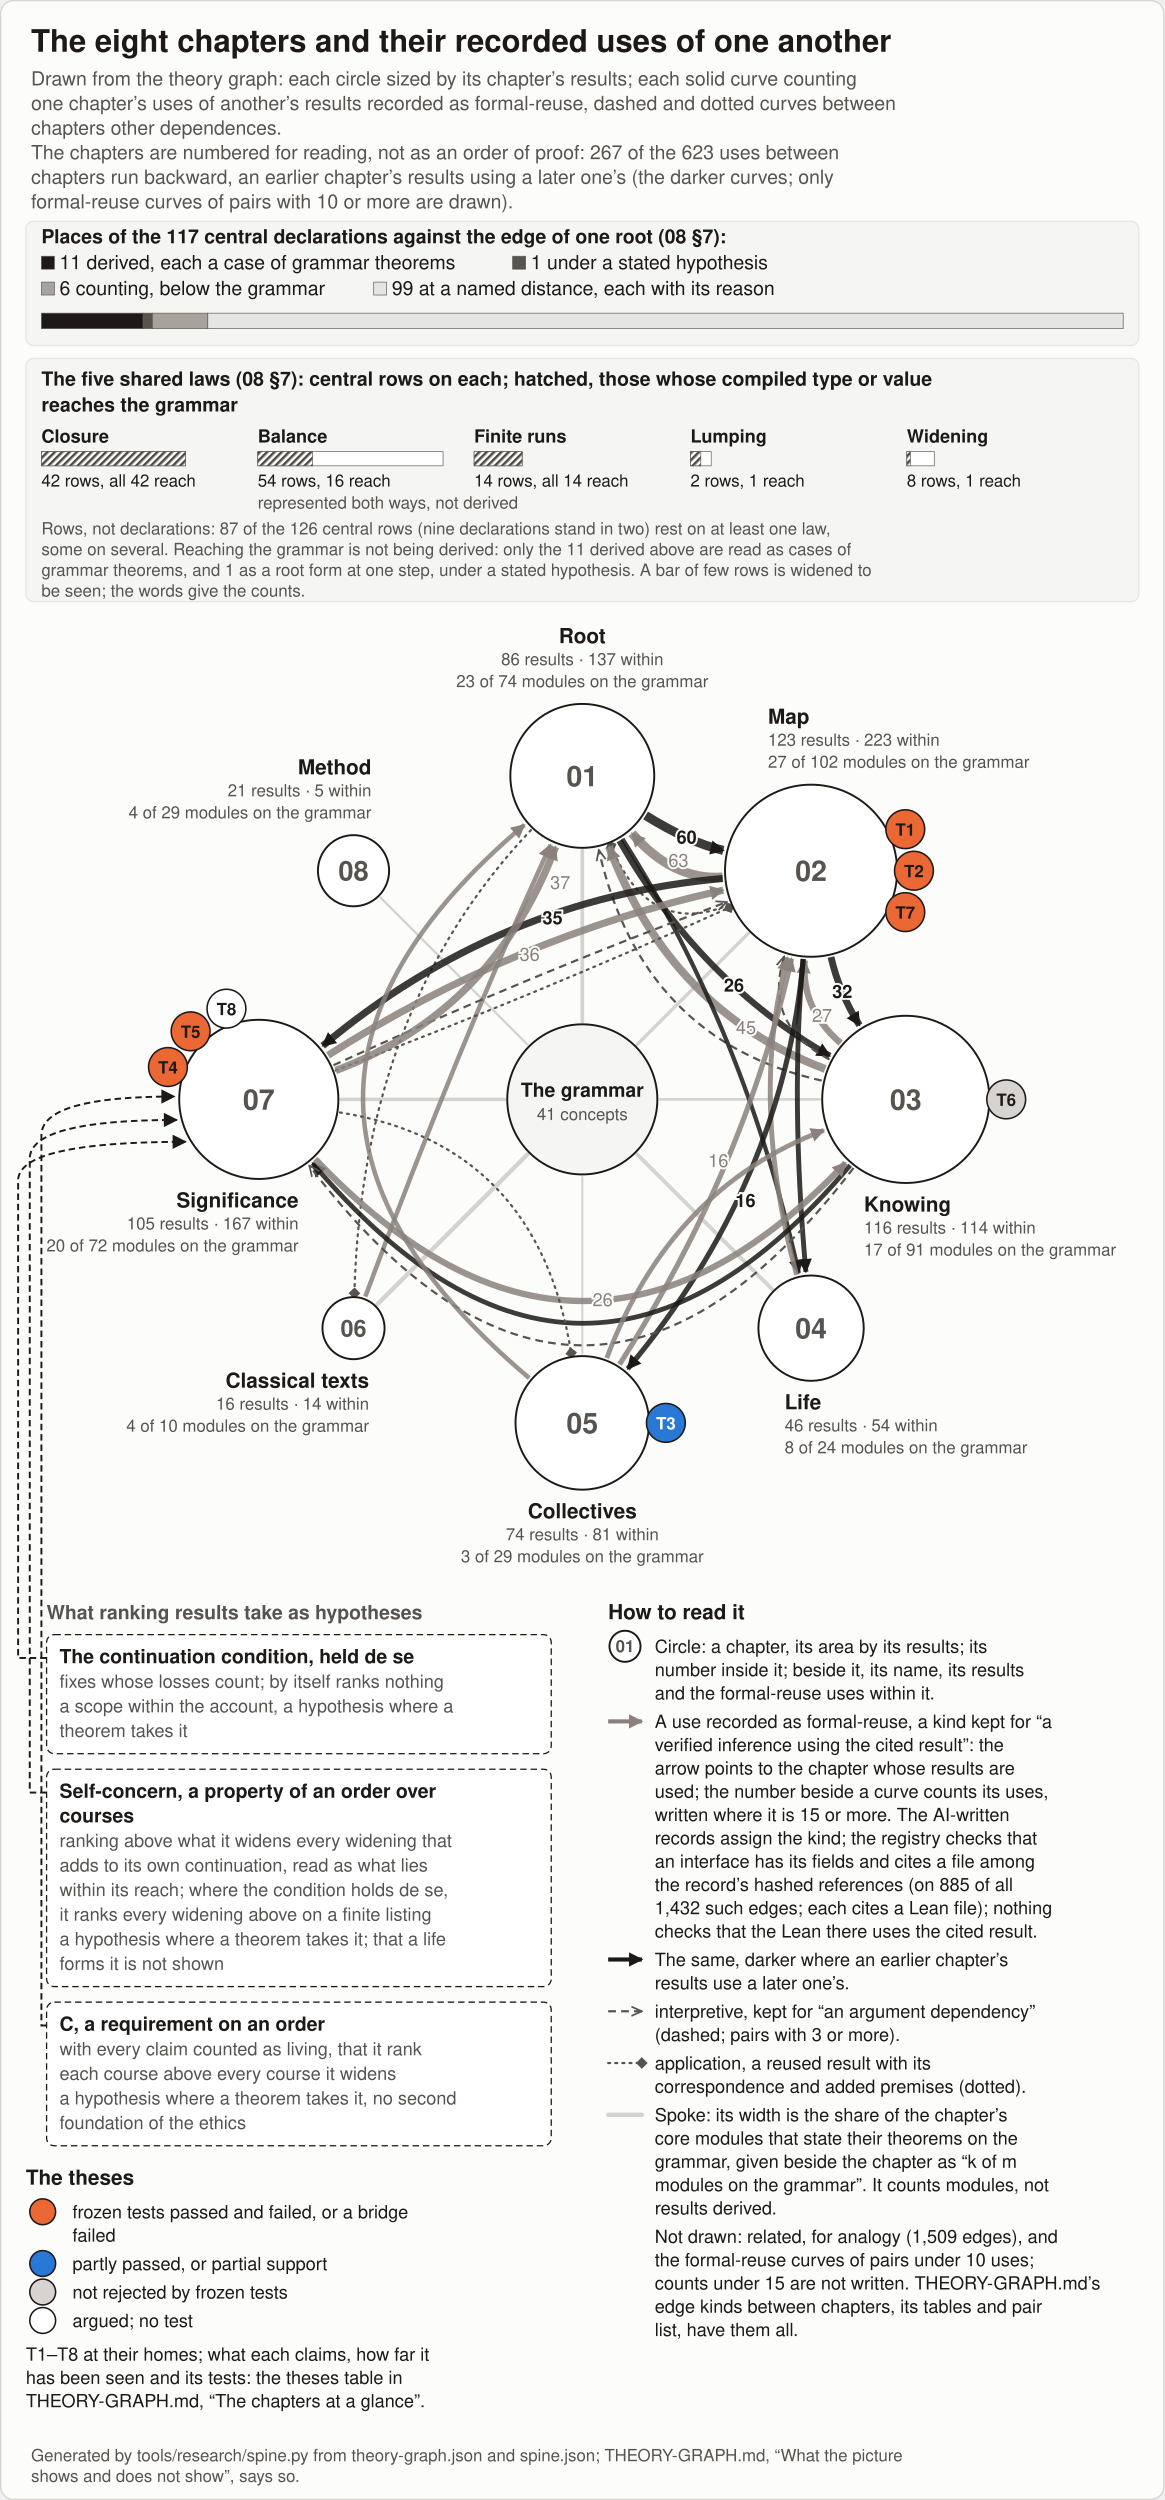
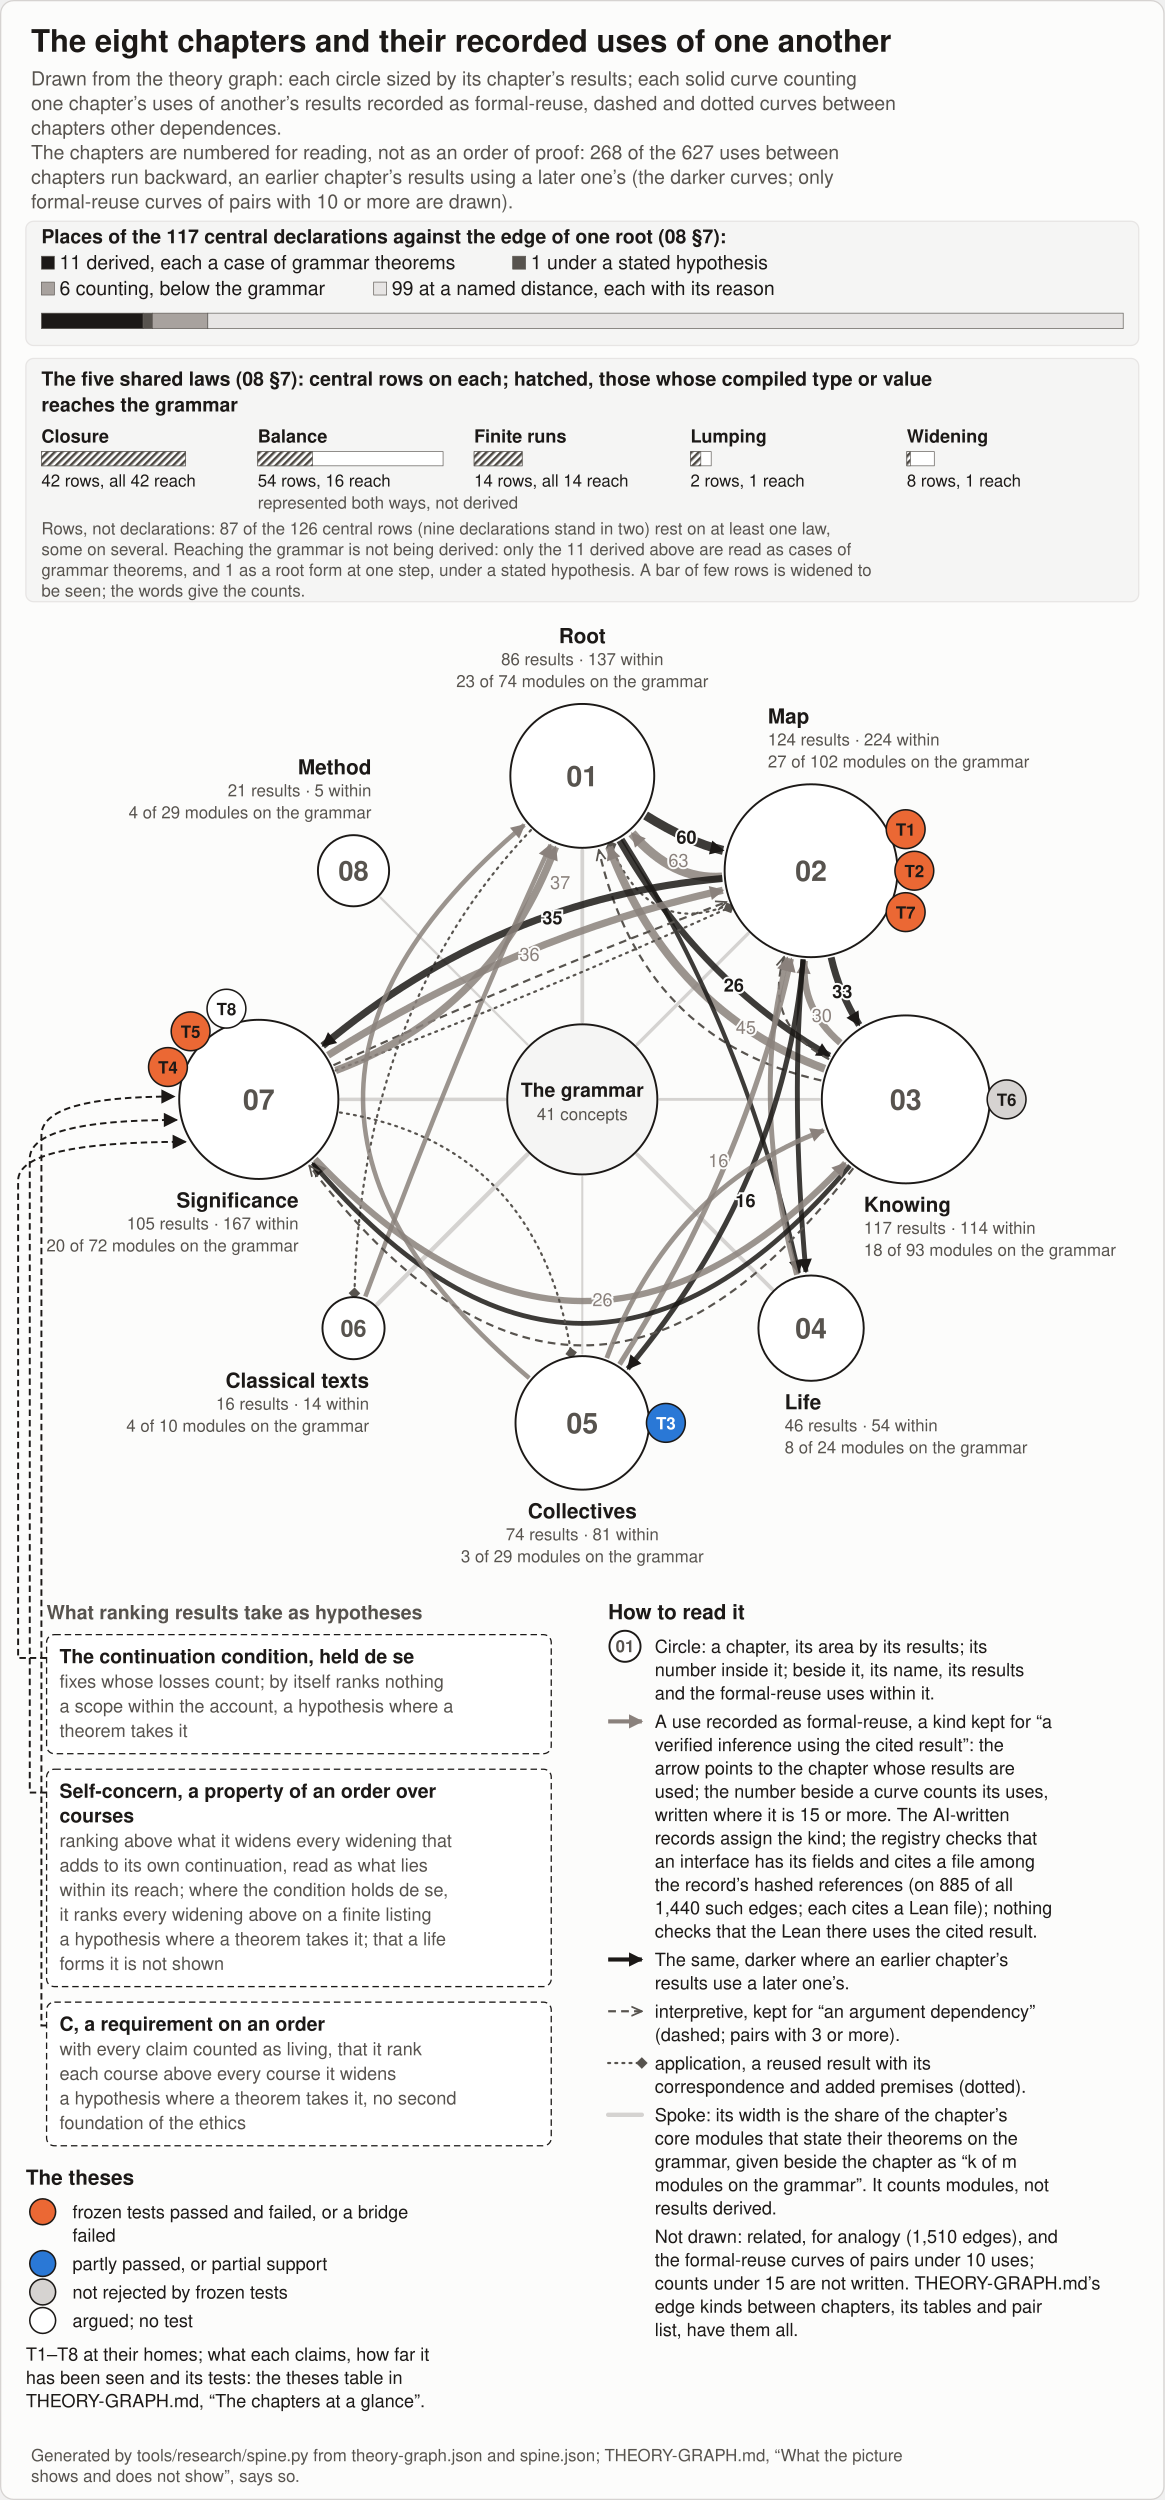
<svg xmlns="http://www.w3.org/2000/svg" viewBox="0 0 900 1932" width="900" height="1932" role="img" aria-labelledby="spine-title spine-desc" font-family="Helvetica, Arial, sans-serif">
  <defs>
    <marker id="fwd" viewBox="0 0 10 10" refX="9" refY="5" markerWidth="11" markerHeight="11" markerUnits="userSpaceOnUse" orient="auto">
      <path d="M0,0 L10,5 L0,10 z" fill="#8a817c" />
    </marker>
    <marker id="back" viewBox="0 0 10 10" refX="9" refY="5" markerWidth="11" markerHeight="11" markerUnits="userSpaceOnUse" orient="auto">
      <path d="M0,0 L10,5 L0,10 z" fill="#1c1917" />
    </marker>
    <marker id="thin" viewBox="0 0 10 10" refX="9" refY="5" markerWidth="9" markerHeight="9" markerUnits="userSpaceOnUse" orient="auto">
      <path d="M0,1 L9,5 L0,9" fill="none" stroke="#57534e" stroke-width="1.5" />
    </marker>
    <marker id="diamond" viewBox="0 0 10 10" refX="5" refY="5" markerWidth="9" markerHeight="9" markerUnits="userSpaceOnUse" orient="auto">
      <path d="M5,0 L10,5 L5,10 L0,5 z" fill="#57534e" />
    </marker>
    <pattern id="reach" width="4" height="4" patternUnits="userSpaceOnUse" patternTransform="rotate(45)">
      <rect width="4" height="4" fill="#ffffff" />
      <rect width="2" height="4" fill="#57534e" />
    </pattern>
  </defs>
  <rect x="0.5" y="0.5" width="899" height="1931" rx="10" fill="#fcfcfb" stroke="#d6d3d1" />
  <text x="24" y="40" font-size="24" font-weight="bold" text-anchor="start" fill="#1c1917">The eight chapters and their recorded uses of one another</text>
  <text x="24" y="66" font-size="15" text-anchor="start" fill="#57534e">Drawn from the theory graph: each circle sized by its chapter’s results; each solid curve counting</text>
  <text x="24" y="85" font-size="15" text-anchor="start" fill="#57534e">one chapter’s uses of another’s results recorded as formal-reuse, dashed and dotted curves between</text>
  <text x="24" y="104" font-size="15" text-anchor="start" fill="#57534e">chapters other dependences.</text>
-   <text x="24" y="123" font-size="15" text-anchor="start" fill="#57534e">The chapters are numbered for reading, not as an order of proof: 267 of the 623 uses between</text>
+   <text x="24" y="123" font-size="15" text-anchor="start" fill="#57534e">The chapters are numbered for reading, not as an order of proof: 268 of the 627 uses between</text>
  <text x="24" y="142" font-size="15" text-anchor="start" fill="#57534e">chapters run backward, an earlier chapter’s results using a later one’s (the darker curves; only</text>
  <text x="24" y="161" font-size="15" text-anchor="start" fill="#57534e">formal-reuse curves of pairs with 10 or more are drawn).</text>
  <rect x="20" y="171" width="860" height="96" rx="6" fill="#f5f5f4" stroke="#e7e5e4" />
  <text x="32" y="188" font-size="15" font-weight="bold" text-anchor="start" fill="#1c1917">Places of the 117 central declarations against the edge of one root (08 §7):</text>
  <rect x="32" y="198" width="10" height="10" fill="#1c1917" stroke="#57534e" stroke-width="0.5" />
  <text x="46" y="208" font-size="15" text-anchor="start" fill="#1c1917">11 derived, each a case of grammar theorems</text>
  <rect x="396.2" y="198" width="10" height="10" fill="#57534e" stroke="#57534e" stroke-width="0.5" />
  <text x="410.2" y="208" font-size="15" text-anchor="start" fill="#1c1917">1 under a stated hypothesis</text>
  <rect x="32" y="218" width="10" height="10" fill="#a8a29e" stroke="#57534e" stroke-width="0.5" />
  <text x="46" y="228" font-size="15" text-anchor="start" fill="#1c1917">6 counting, below the grammar</text>
  <rect x="288.8" y="218" width="10" height="10" fill="#e7e5e4" stroke="#57534e" stroke-width="0.5" />
  <text x="302.8" y="228" font-size="15" text-anchor="start" fill="#1c1917">99 at a named distance, each with its reason</text>
  <rect x="32" y="242" width="78.6" height="12" fill="#1c1917" stroke="#57534e" stroke-width="0.5" />
  <rect x="110.6" y="242" width="7.1" height="12" fill="#57534e" stroke="#57534e" stroke-width="0.5" />
  <rect x="117.7" y="242" width="42.9" height="12" fill="#a8a29e" stroke="#57534e" stroke-width="0.5" />
  <rect x="160.6" y="242" width="707.4" height="12" fill="#e7e5e4" stroke="#57534e" stroke-width="0.5" />
  <rect x="20" y="277" width="860" height="188" rx="6" fill="#f5f5f4" stroke="#e7e5e4" />
  <text x="32" y="298" font-size="15" font-weight="bold" text-anchor="start" fill="#1c1917">The five shared laws (08 §7): central rows on each; hatched, those whose compiled type or value</text>
  <text x="32" y="318" font-size="15" font-weight="bold" text-anchor="start" fill="#1c1917">reaches the grammar</text>
  <text x="32" y="342" font-size="14" font-weight="bold" text-anchor="start" fill="#1c1917">Closure</text>
  <rect x="32" y="349" width="111.4" height="11" fill="#ffffff" stroke="#57534e" stroke-width="0.5" />
  <rect x="32" y="349" width="111.4" height="11" fill="url(#reach)" stroke="#57534e" stroke-width="0.5" />
  <text x="32" y="376" font-size="13" text-anchor="start" fill="#1c1917">42 rows, all 42 reach</text>
  <text x="199.2" y="342" font-size="14" font-weight="bold" text-anchor="start" fill="#1c1917">Balance</text>
  <rect x="199.2" y="349" width="143.2" height="11" fill="#ffffff" stroke="#57534e" stroke-width="0.5" />
  <rect x="199.2" y="349" width="42.4" height="11" fill="url(#reach)" stroke="#57534e" stroke-width="0.5" />
  <text x="199.2" y="376" font-size="13" text-anchor="start" fill="#1c1917">54 rows, 16 reach</text>
  <text x="199.2" y="393" font-size="13" text-anchor="start" fill="#57534e">represented both ways, not derived</text>
  <text x="366.4" y="342" font-size="14" font-weight="bold" text-anchor="start" fill="#1c1917">Finite runs</text>
  <rect x="366.4" y="349" width="37.1" height="11" fill="#ffffff" stroke="#57534e" stroke-width="0.5" />
  <rect x="366.4" y="349" width="37.1" height="11" fill="url(#reach)" stroke="#57534e" stroke-width="0.5" />
  <text x="366.4" y="376" font-size="13" text-anchor="start" fill="#1c1917">14 rows, all 14 reach</text>
  <text x="533.6" y="342" font-size="14" font-weight="bold" text-anchor="start" fill="#1c1917">Lumping</text>
  <rect x="533.6" y="349" width="16" height="11" fill="#ffffff" stroke="#57534e" stroke-width="0.5" />
  <rect x="533.6" y="349" width="8" height="11" fill="url(#reach)" stroke="#57534e" stroke-width="0.5" />
  <text x="533.6" y="376" font-size="13" text-anchor="start" fill="#1c1917">2 rows, 1 reach</text>
  <text x="700.8" y="342" font-size="14" font-weight="bold" text-anchor="start" fill="#1c1917">Widening</text>
  <rect x="700.8" y="349" width="21.2" height="11" fill="#ffffff" stroke="#57534e" stroke-width="0.5" />
  <rect x="700.8" y="349" width="2.7" height="11" fill="url(#reach)" stroke="#57534e" stroke-width="0.5" />
  <text x="700.8" y="376" font-size="13" text-anchor="start" fill="#1c1917">8 rows, 1 reach</text>
  <text x="32" y="413" font-size="13" text-anchor="start" fill="#57534e">Rows, not declarations: 87 of the 126 central rows (nine declarations stand in two) rest on at least one law,</text>
  <text x="32" y="429" font-size="13" text-anchor="start" fill="#57534e">some on several. Reaching the grammar is not being derived: only the 11 derived above are read as cases of</text>
  <text x="32" y="445" font-size="13" text-anchor="start" fill="#57534e">grammar theorems, and 1 as a root form at one step, under a stated hypothesis. A bar of few rows is widened to</text>
  <text x="32" y="461" font-size="13" text-anchor="start" fill="#57534e">be seen; the words give the counts.</text>
  <line x1="450" y1="657.3" x2="450" y2="789.6" stroke="#a8a29e" stroke-opacity="0.45" stroke-width="2.9" stroke-linecap="round" />
-   <line x1="578.3" y1="721.3" x2="492.4" y2="807.2" stroke="#a8a29e" stroke-opacity="0.45" stroke-width="2.6" stroke-linecap="round" />
-   <line x1="633.4" y1="849.6" x2="510" y2="849.6" stroke="#a8a29e" stroke-opacity="0.45" stroke-width="2.1" stroke-linecap="round" />
+   <line x1="578.1" y1="721.5" x2="492.4" y2="807.2" stroke="#a8a29e" stroke-opacity="0.45" stroke-width="2.6" stroke-linecap="round" />
+   <line x1="633.1" y1="849.6" x2="510" y2="849.6" stroke="#a8a29e" stroke-opacity="0.45" stroke-width="2.2" stroke-linecap="round" />
  <line x1="596.6" y1="996.2" x2="492.4" y2="892.1" stroke="#a8a29e" stroke-opacity="0.45" stroke-width="3" stroke-linecap="round" />
  <line x1="450" y1="1046" x2="450" y2="909.6" stroke="#a8a29e" stroke-opacity="0.45" stroke-width="1.6" stroke-linecap="round" />
  <line x1="291.6" y1="1008" x2="407.6" y2="892.1" stroke="#a8a29e" stroke-opacity="0.45" stroke-width="3.4" stroke-linecap="round" />
  <line x1="263.5" y1="849.6" x2="390" y2="849.6" stroke="#a8a29e" stroke-opacity="0.45" stroke-width="2.7" stroke-linecap="round" />
  <line x1="294.1" y1="693.7" x2="407.6" y2="807.2" stroke="#a8a29e" stroke-opacity="0.45" stroke-width="1.8" stroke-linecap="round" />
  <circle cx="450" cy="849.6" r="58" fill="#f5f5f4" stroke="#1c1917" stroke-width="1.5" />
  <text x="450" y="847.6" font-size="15" font-weight="bold" text-anchor="middle" fill="#1c1917">The grammar</text>
  <text x="450" y="865.6" font-size="13" text-anchor="middle" fill="#57534e">41 concepts</text>
-   <path d="M498.9,630.2 Q532.3,651 559,657.2" fill="none" stroke="#1c1917" stroke-opacity="0.85" stroke-width="7" marker-end="url(#back)" />
-   <path d="M558.4,677.8 Q520,680.6 488.4,644" fill="none" stroke="#8a817c" stroke-opacity="0.85" stroke-width="7.1" marker-end="url(#fwd)" />
-   <path d="M563.5,699.2 Q501.7,724.9 472.3,653.9" fill="none" stroke="#57534e" stroke-width="1.7" stroke-dasharray="1.5 4" stroke-linecap="round" marker-end="url(#diamond)" />
-   <path d="M478.7,649.7 Q541.1,758.6 641.3,816" fill="none" stroke="#1c1917" stroke-opacity="0.85" stroke-width="4.9" marker-end="url(#back)" />
-   <path d="M637.7,826.1 Q518.4,781.2 470.7,654.5" fill="none" stroke="#8a817c" stroke-opacity="0.85" stroke-width="6.2" marker-end="url(#fwd)" />
-   <path d="M635,835.1 Q495.8,803.8 462.8,656.9" fill="none" stroke="#57534e" stroke-width="1.7" stroke-dasharray="6 4" marker-end="url(#thin)" />
+   <path d="M498.9,630.2 Q532.3,651 558.8,657.2" fill="none" stroke="#1c1917" stroke-opacity="0.85" stroke-width="7" marker-end="url(#back)" />
+   <path d="M558.1,677.8 Q520,680.6 488.4,644" fill="none" stroke="#8a817c" stroke-opacity="0.85" stroke-width="7.1" marker-end="url(#fwd)" />
+   <path d="M563.2,699.3 Q501.7,724.9 472.3,653.9" fill="none" stroke="#57534e" stroke-width="1.7" stroke-dasharray="1.5 4" stroke-linecap="round" marker-end="url(#diamond)" />
+   <path d="M478.7,649.7 Q541.1,758.6 641.1,815.9" fill="none" stroke="#1c1917" stroke-opacity="0.85" stroke-width="4.9" marker-end="url(#back)" />
+   <path d="M637.4,826 Q518.4,781.2 470.7,654.5" fill="none" stroke="#8a817c" stroke-opacity="0.85" stroke-width="6.2" marker-end="url(#fwd)" />
+   <path d="M634.7,835 Q495.8,803.8 462.8,656.9" fill="none" stroke="#57534e" stroke-width="1.7" stroke-dasharray="6 4" marker-end="url(#thin)" />
  <path d="M481,648.3 Q576,797.5 617.3,983.8" fill="none" stroke="#1c1917" stroke-opacity="0.85" stroke-width="3.3" marker-end="url(#back)" />
  <path d="M410.3,641.5 Q279.7,779.1 273.9,999.4" fill="none" stroke="#57534e" stroke-width="1.7" stroke-dasharray="1.5 4" stroke-linecap="round" marker-end="url(#diamond)" />
  <path d="M282.3,1002 Q353.6,809.7 425.5,652.9" fill="none" stroke="#8a817c" stroke-opacity="0.85" stroke-width="3.5" marker-end="url(#fwd)" />
-   <path d="M642.2,739.6 Q648.6,767.4 664.2,792.3" fill="none" stroke="#1c1917" stroke-opacity="0.85" stroke-width="5.3" marker-end="url(#back)" />
-   <path d="M649.6,806.1 Q619,779.6 621.8,742.2" fill="none" stroke="#8a817c" stroke-opacity="0.85" stroke-width="5" marker-end="url(#fwd)" />
-   <path d="M641,818.8 Q589.5,791.9 606,739.2" fill="none" stroke="#57534e" stroke-width="1.7" stroke-dasharray="6 4" marker-end="url(#thin)" />
-   <path d="M620.6,741.1 Q610.8,849.6 622.8,982.9" fill="none" stroke="#1c1917" stroke-opacity="0.85" stroke-width="3.8" marker-end="url(#back)" />
-   <path d="M615.6,985.2 Q578.8,849.6 608.6,740" fill="none" stroke="#8a817c" stroke-opacity="0.85" stroke-width="3.8" marker-end="url(#fwd)" />
-   <path d="M620.8,741.1 Q605.5,914.1 485.1,1057.8" fill="none" stroke="#1c1917" stroke-opacity="0.85" stroke-width="4" marker-end="url(#back)" />
-   <path d="M478.8,1054.4 Q576,901.8 611.7,740.8" fill="none" stroke="#8a817c" stroke-opacity="0.85" stroke-width="4" marker-end="url(#fwd)" />
-   <path d="M558.5,678.9 Q385.6,694.1 249.4,808.2" fill="none" stroke="#1c1917" stroke-opacity="0.85" stroke-width="5.5" marker-end="url(#back)" />
-   <path d="M253.5,815.5 Q397.8,723.7 558.9,687.9" fill="none" stroke="#8a817c" stroke-opacity="0.85" stroke-width="5.6" marker-end="url(#fwd)" />
-   <path d="M257.7,823.2 Q410.1,753.3 561.6,697.1" fill="none" stroke="#57534e" stroke-width="1.7" stroke-dasharray="6 4" marker-end="url(#thin)" />
-   <path d="M259.4,827.2 Q416.2,768 563.4,701.5" fill="none" stroke="#57534e" stroke-width="1.7" stroke-dasharray="1.5 4" stroke-linecap="round" marker-end="url(#diamond)" />
-   <path d="M657,900.5 Q450,1145.6 241.6,898.9" fill="none" stroke="#1c1917" stroke-opacity="0.85" stroke-width="3.7" marker-end="url(#back)" />
-   <path d="M659.6,902.6 Q450,1177.6 239.1,900.9" fill="none" stroke="#57534e" stroke-width="1.7" stroke-dasharray="6 4" marker-end="url(#thin)" />
-   <path d="M243.6,895.7 Q450,1113.6 653.5,898.7" fill="none" stroke="#8a817c" stroke-opacity="0.85" stroke-width="4.9" marker-end="url(#fwd)" />
+   <path d="M642.3,739.9 Q648.6,767.4 664,792.1" fill="none" stroke="#1c1917" stroke-opacity="0.85" stroke-width="5.4" marker-end="url(#back)" />
+   <path d="M649.4,805.9 Q619,779.6 621.7,742.5" fill="none" stroke="#8a817c" stroke-opacity="0.85" stroke-width="5.2" marker-end="url(#fwd)" />
+   <path d="M640.7,818.6 Q589.5,791.9 605.9,739.5" fill="none" stroke="#57534e" stroke-width="1.7" stroke-dasharray="6 4" marker-end="url(#thin)" />
+   <path d="M620.6,741.4 Q610.8,849.6 622.8,982.9" fill="none" stroke="#1c1917" stroke-opacity="0.85" stroke-width="3.8" marker-end="url(#back)" />
+   <path d="M615.6,985.2 Q578.8,849.6 608.5,740.2" fill="none" stroke="#8a817c" stroke-opacity="0.85" stroke-width="3.8" marker-end="url(#fwd)" />
+   <path d="M620.7,741.4 Q605.5,914.1 485.1,1057.8" fill="none" stroke="#1c1917" stroke-opacity="0.85" stroke-width="4" marker-end="url(#back)" />
+   <path d="M478.8,1054.4 Q576,901.8 611.6,741" fill="none" stroke="#8a817c" stroke-opacity="0.85" stroke-width="4" marker-end="url(#fwd)" />
+   <path d="M558.2,678.9 Q385.6,694.1 249.4,808.2" fill="none" stroke="#1c1917" stroke-opacity="0.85" stroke-width="5.5" marker-end="url(#back)" />
+   <path d="M253.5,815.5 Q397.8,723.7 558.6,688" fill="none" stroke="#8a817c" stroke-opacity="0.85" stroke-width="5.6" marker-end="url(#fwd)" />
+   <path d="M257.7,823.2 Q410.1,753.3 561.3,697.1" fill="none" stroke="#57534e" stroke-width="1.7" stroke-dasharray="6 4" marker-end="url(#thin)" />
+   <path d="M259.4,827.2 Q416.2,768 563.2,701.6" fill="none" stroke="#57534e" stroke-width="1.7" stroke-dasharray="1.5 4" stroke-linecap="round" marker-end="url(#diamond)" />
+   <path d="M656.8,900.8 Q450,1145.6 241.6,898.9" fill="none" stroke="#1c1917" stroke-opacity="0.85" stroke-width="3.7" marker-end="url(#back)" />
+   <path d="M659.4,902.8 Q450,1177.6 239.1,900.9" fill="none" stroke="#57534e" stroke-width="1.7" stroke-dasharray="6 4" marker-end="url(#thin)" />
+   <path d="M243.6,895.7 Q450,1113.6 653.3,898.9" fill="none" stroke="#8a817c" stroke-opacity="0.85" stroke-width="4.9" marker-end="url(#fwd)" />
  <path d="M409,1065 Q154,849.6 405.2,637.5" fill="none" stroke="#8a817c" stroke-opacity="0.85" stroke-width="3.5" marker-end="url(#fwd)" />
-   <path d="M468.9,1049.5 Q518.4,918.1 636.7,873.5" fill="none" stroke="#8a817c" stroke-opacity="0.85" stroke-width="3.7" marker-end="url(#fwd)" />
+   <path d="M468.9,1049.5 Q518.4,918.1 636.5,873.6" fill="none" stroke="#8a817c" stroke-opacity="0.85" stroke-width="3.7" marker-end="url(#fwd)" />
  <path d="M259.4,827.3 Q381.6,781.2 429.3,654.5" fill="none" stroke="#8a817c" stroke-opacity="0.85" stroke-width="5.7" marker-end="url(#fwd)" />
  <path d="M262.7,859.7 Q415.5,884.1 441.4,1045.7" fill="none" stroke="#57534e" stroke-width="1.7" stroke-dasharray="1.5 4" stroke-linecap="round" marker-end="url(#diamond)" />
  <circle cx="450" cy="599.6" r="55.6" fill="#ffffff" stroke="#1c1917" stroke-width="1.5" />
  <text x="450" y="607.6" font-size="22" font-weight="bold" text-anchor="middle" fill="#57534e">01</text>
  <text x="450" y="497" font-size="16" font-weight="bold" text-anchor="middle" fill="#1c1917" stroke="#fcfcfb" stroke-width="3" paint-order="stroke">Root</text>
  <text x="450" y="514" font-size="13" text-anchor="middle" fill="#57534e" stroke="#fcfcfb" stroke-width="3" paint-order="stroke">86 results · 137 within</text>
  <text x="450" y="531" font-size="13" text-anchor="middle" fill="#57534e" stroke="#fcfcfb" stroke-width="3" paint-order="stroke">23 of 74 modules on the grammar</text>
-   <circle cx="626.8" cy="672.9" r="66.5" fill="#ffffff" stroke="#1c1917" stroke-width="1.5" />
+   <circle cx="626.8" cy="672.9" r="66.8" fill="#ffffff" stroke="#1c1917" stroke-width="1.5" />
  <text x="626.8" y="680.8" font-size="22" font-weight="bold" text-anchor="middle" fill="#57534e">02</text>
-   <text x="593.5" y="559.3" font-size="16" font-weight="bold" text-anchor="start" fill="#1c1917" stroke="#fcfcfb" stroke-width="3" paint-order="stroke">Map</text>
-   <text x="593.5" y="576.3" font-size="13" text-anchor="start" fill="#57534e" stroke="#fcfcfb" stroke-width="3" paint-order="stroke">123 results · 223 within</text>
-   <text x="593.5" y="593.3" font-size="13" text-anchor="start" fill="#57534e" stroke="#fcfcfb" stroke-width="3" paint-order="stroke">27 of 102 modules on the grammar</text>
-   <circle cx="700" cy="849.6" r="64.6" fill="#ffffff" stroke="#1c1917" stroke-width="1.5" />
+   <text x="593.4" y="559.1" font-size="16" font-weight="bold" text-anchor="start" fill="#1c1917" stroke="#fcfcfb" stroke-width="3" paint-order="stroke">Map</text>
+   <text x="593.4" y="576.1" font-size="13" text-anchor="start" fill="#57534e" stroke="#fcfcfb" stroke-width="3" paint-order="stroke">124 results · 224 within</text>
+   <text x="593.4" y="593.1" font-size="13" text-anchor="start" fill="#57534e" stroke="#fcfcfb" stroke-width="3" paint-order="stroke">27 of 102 modules on the grammar</text>
+   <circle cx="700" cy="849.6" r="64.9" fill="#ffffff" stroke="#1c1917" stroke-width="1.5" />
  <text x="700" y="857.6" font-size="22" font-weight="bold" text-anchor="middle" fill="#57534e">03</text>
-   <text x="667.7" y="936.3" font-size="16" font-weight="bold" text-anchor="start" fill="#1c1917" stroke="#fcfcfb" stroke-width="3" paint-order="stroke">Knowing</text>
-   <text x="667.7" y="953.3" font-size="13" text-anchor="start" fill="#57534e" stroke="#fcfcfb" stroke-width="3" paint-order="stroke">116 results · 114 within</text>
-   <text x="667.7" y="970.3" font-size="13" text-anchor="start" fill="#57534e" stroke="#fcfcfb" stroke-width="3" paint-order="stroke">17 of 91 modules on the grammar</text>
+   <text x="667.6" y="936.5" font-size="16" font-weight="bold" text-anchor="start" fill="#1c1917" stroke="#fcfcfb" stroke-width="3" paint-order="stroke">Knowing</text>
+   <text x="667.6" y="953.5" font-size="13" text-anchor="start" fill="#57534e" stroke="#fcfcfb" stroke-width="3" paint-order="stroke">117 results · 114 within</text>
+   <text x="667.6" y="970.5" font-size="13" text-anchor="start" fill="#57534e" stroke="#fcfcfb" stroke-width="3" paint-order="stroke">18 of 93 modules on the grammar</text>
  <circle cx="626.8" cy="1026.4" r="40.7" fill="#ffffff" stroke="#1c1917" stroke-width="1.5" />
  <text x="626.8" y="1034.3" font-size="22" font-weight="bold" text-anchor="middle" fill="#57534e">04</text>
  <text x="606.4" y="1089.1" font-size="16" font-weight="bold" text-anchor="start" fill="#1c1917" stroke="#fcfcfb" stroke-width="3" paint-order="stroke">Life</text>
  <text x="606.4" y="1106.1" font-size="13" text-anchor="start" fill="#57534e" stroke="#fcfcfb" stroke-width="3" paint-order="stroke">46 results · 54 within</text>
  <text x="606.4" y="1123.1" font-size="13" text-anchor="start" fill="#57534e" stroke="#fcfcfb" stroke-width="3" paint-order="stroke">8 of 24 modules on the grammar</text>
  <circle cx="450" cy="1099.6" r="51.6" fill="#ffffff" stroke="#1c1917" stroke-width="1.5" />
  <text x="450" y="1107.6" font-size="22" font-weight="bold" text-anchor="middle" fill="#57534e">05</text>
  <text x="450" y="1173.3" font-size="16" font-weight="bold" text-anchor="middle" fill="#1c1917" stroke="#fcfcfb" stroke-width="3" paint-order="stroke">Collectives</text>
  <text x="450" y="1190.3" font-size="13" text-anchor="middle" fill="#57534e" stroke="#fcfcfb" stroke-width="3" paint-order="stroke">74 results · 81 within</text>
  <text x="450" y="1207.3" font-size="13" text-anchor="middle" fill="#57534e" stroke="#fcfcfb" stroke-width="3" paint-order="stroke">3 of 29 modules on the grammar</text>
  <circle cx="273.2" cy="1026.4" r="24" fill="#ffffff" stroke="#1c1917" stroke-width="1.5" />
  <text x="273.2" y="1032.9" font-size="18" font-weight="bold" text-anchor="middle" fill="#57534e">06</text>
  <text x="285.2" y="1072.4" font-size="16" font-weight="bold" text-anchor="end" fill="#1c1917" stroke="#fcfcfb" stroke-width="3" paint-order="stroke">Classical texts</text>
  <text x="285.2" y="1089.4" font-size="13" text-anchor="end" fill="#57534e" stroke="#fcfcfb" stroke-width="3" paint-order="stroke">16 results · 14 within</text>
  <text x="285.2" y="1106.4" font-size="13" text-anchor="end" fill="#57534e" stroke="#fcfcfb" stroke-width="3" paint-order="stroke">4 of 10 modules on the grammar</text>
  <circle cx="200" cy="849.6" r="61.5" fill="#ffffff" stroke="#1c1917" stroke-width="1.5" />
  <text x="200" y="857.6" font-size="22" font-weight="bold" text-anchor="middle" fill="#57534e">07</text>
  <text x="230.7" y="933.1" font-size="16" font-weight="bold" text-anchor="end" fill="#1c1917" stroke="#fcfcfb" stroke-width="3" paint-order="stroke">Significance</text>
  <text x="230.7" y="950.1" font-size="13" text-anchor="end" fill="#57534e" stroke="#fcfcfb" stroke-width="3" paint-order="stroke">105 results · 167 within</text>
  <text x="230.7" y="967.1" font-size="13" text-anchor="end" fill="#57534e" stroke="#fcfcfb" stroke-width="3" paint-order="stroke">20 of 72 modules on the grammar</text>
  <circle cx="273.2" cy="672.9" r="27.5" fill="#ffffff" stroke="#1c1917" stroke-width="1.5" />
  <text x="273.2" y="680.4" font-size="21" font-weight="bold" text-anchor="middle" fill="#57534e">08</text>
  <text x="287" y="598.4" font-size="16" font-weight="bold" text-anchor="end" fill="#1c1917" stroke="#fcfcfb" stroke-width="3" paint-order="stroke">Method</text>
  <text x="287" y="615.4" font-size="13" text-anchor="end" fill="#57534e" stroke="#fcfcfb" stroke-width="3" paint-order="stroke">21 results · 5 within</text>
  <text x="287" y="632.4" font-size="13" text-anchor="end" fill="#57534e" stroke="#fcfcfb" stroke-width="3" paint-order="stroke">4 of 29 modules on the grammar</text>
-   <circle cx="699.6" cy="640.8" r="15" fill="#eb6834" stroke="#1c1917" stroke-width="1.2" />
-   <text x="699.6" y="645.8" font-size="13" font-weight="bold" text-anchor="middle" fill="#1c1917">T1</text>
-   <circle cx="706.3" cy="672.9" r="15" fill="#eb6834" stroke="#1c1917" stroke-width="1.2" />
-   <text x="706.3" y="677.9" font-size="13" font-weight="bold" text-anchor="middle" fill="#1c1917">T2</text>
-   <circle cx="699.6" cy="704.9" r="15" fill="#eb6834" stroke="#1c1917" stroke-width="1.2" />
-   <text x="699.6" y="709.9" font-size="13" font-weight="bold" text-anchor="middle" fill="#1c1917">T7</text>
+   <circle cx="699.9" cy="640.8" r="15" fill="#eb6834" stroke="#1c1917" stroke-width="1.2" />
+   <text x="699.9" y="645.8" font-size="13" font-weight="bold" text-anchor="middle" fill="#1c1917">T1</text>
+   <circle cx="706.6" cy="672.9" r="15" fill="#eb6834" stroke="#1c1917" stroke-width="1.2" />
+   <text x="706.6" y="677.9" font-size="13" font-weight="bold" text-anchor="middle" fill="#1c1917">T2</text>
+   <circle cx="699.9" cy="704.9" r="15" fill="#eb6834" stroke="#1c1917" stroke-width="1.2" />
+   <text x="699.9" y="709.9" font-size="13" font-weight="bold" text-anchor="middle" fill="#1c1917">T7</text>
  <circle cx="514.6" cy="1099.6" r="15" fill="#2a78d6" stroke="#1c1917" stroke-width="1.2" />
  <text x="514.6" y="1104.6" font-size="13" font-weight="bold" text-anchor="middle" fill="#ffffff">T3</text>
  <circle cx="129.8" cy="824.6" r="15" fill="#eb6834" stroke="#1c1917" stroke-width="1.2" />
  <text x="129.8" y="829.6" font-size="13" font-weight="bold" text-anchor="middle" fill="#1c1917">T4</text>
  <circle cx="147.3" cy="797" r="15" fill="#eb6834" stroke="#1c1917" stroke-width="1.2" />
  <text x="147.3" y="802" font-size="13" font-weight="bold" text-anchor="middle" fill="#1c1917">T5</text>
  <circle cx="175" cy="779.5" r="15" fill="#ffffff" stroke="#1c1917" stroke-width="1.2" />
  <text x="175" y="784.5" font-size="13" font-weight="bold" text-anchor="middle" fill="#1c1917">T8</text>
-   <circle cx="777.6" cy="849.6" r="15" fill="#d6d3d1" stroke="#1c1917" stroke-width="1.2" />
-   <text x="777.6" y="854.6" font-size="13" font-weight="bold" text-anchor="middle" fill="#1c1917">T6</text>
+   <circle cx="777.9" cy="849.6" r="15" fill="#d6d3d1" stroke="#1c1917" stroke-width="1.2" />
+   <text x="777.9" y="854.6" font-size="13" font-weight="bold" text-anchor="middle" fill="#1c1917">T6</text>
  <text x="524.3" y="669.9" font-size="14" text-anchor="middle" fill="#8a817c" stroke="#fcfcfb" stroke-width="3" paint-order="stroke">63</text>
-   <text x="530.6" y="651.9" font-size="14" font-weight="bold" text-anchor="middle" fill="#1c1917" stroke="#fcfcfb" stroke-width="3" paint-order="stroke">60</text>
-   <text x="576.5" y="799.1" font-size="14" text-anchor="middle" fill="#8a817c" stroke="#fcfcfb" stroke-width="3" paint-order="stroke">45</text>
+   <text x="530.5" y="651.9" font-size="14" font-weight="bold" text-anchor="middle" fill="#1c1917" stroke="#fcfcfb" stroke-width="3" paint-order="stroke">60</text>
+   <text x="576.4" y="799" font-size="14" text-anchor="middle" fill="#8a817c" stroke="#fcfcfb" stroke-width="3" paint-order="stroke">45</text>
  <text x="432.9" y="687" font-size="14" text-anchor="middle" fill="#8a817c" stroke="#fcfcfb" stroke-width="3" paint-order="stroke">37</text>
-   <text x="409.3" y="742.5" font-size="14" text-anchor="middle" fill="#8a817c" stroke="#fcfcfb" stroke-width="3" paint-order="stroke">36</text>
-   <text x="427" y="714.2" font-size="14" font-weight="bold" text-anchor="middle" fill="#1c1917" stroke="#fcfcfb" stroke-width="3" paint-order="stroke">35</text>
-   <text x="650.9" y="771.2" font-size="14" font-weight="bold" text-anchor="middle" fill="#1c1917" stroke="#fcfcfb" stroke-width="3" paint-order="stroke">32</text>
-   <text x="635.2" y="789.7" font-size="14" text-anchor="middle" fill="#8a817c" stroke="#fcfcfb" stroke-width="3" paint-order="stroke">27</text>
-   <text x="567.2" y="766.3" font-size="14" font-weight="bold" text-anchor="middle" fill="#1c1917" stroke="#fcfcfb" stroke-width="3" paint-order="stroke">26</text>
-   <text x="465.7" y="1009.4" font-size="14" text-anchor="middle" fill="#8a817c" stroke="#fcfcfb" stroke-width="3" paint-order="stroke">26</text>
-   <text x="576.1" y="932.7" font-size="14" font-weight="bold" text-anchor="middle" fill="#1c1917" stroke="#fcfcfb" stroke-width="3" paint-order="stroke">16</text>
+   <text x="409.2" y="742.5" font-size="14" text-anchor="middle" fill="#8a817c" stroke="#fcfcfb" stroke-width="3" paint-order="stroke">36</text>
+   <text x="426.9" y="714.2" font-size="14" font-weight="bold" text-anchor="middle" fill="#1c1917" stroke="#fcfcfb" stroke-width="3" paint-order="stroke">35</text>
+   <text x="650.9" y="771.2" font-size="14" font-weight="bold" text-anchor="middle" fill="#1c1917" stroke="#fcfcfb" stroke-width="3" paint-order="stroke">33</text>
+   <text x="635.1" y="789.7" font-size="14" text-anchor="middle" fill="#8a817c" stroke="#fcfcfb" stroke-width="3" paint-order="stroke">30</text>
+   <text x="567.1" y="766.3" font-size="14" font-weight="bold" text-anchor="middle" fill="#1c1917" stroke="#fcfcfb" stroke-width="3" paint-order="stroke">26</text>
+   <text x="465.6" y="1009.4" font-size="14" text-anchor="middle" fill="#8a817c" stroke="#fcfcfb" stroke-width="3" paint-order="stroke">26</text>
+   <text x="576.1" y="932.8" font-size="14" font-weight="bold" text-anchor="middle" fill="#1c1917" stroke="#fcfcfb" stroke-width="3" paint-order="stroke">16</text>
  <text x="555.1" y="901.9" font-size="14" text-anchor="middle" fill="#8a817c" stroke="#fcfcfb" stroke-width="3" paint-order="stroke">16</text>
  <text x="36" y="1251.3" font-size="15" font-weight="bold" text-anchor="start" fill="#57534e">What ranking results take as hypotheses</text>
  <rect x="36" y="1263.256" width="390" height="92" rx="6" fill="#ffffff" stroke="#1c1917" stroke-dasharray="5 3" />
  <text x="46" y="1285.3" font-size="15" font-weight="bold" text-anchor="start" fill="#1c1917">The continuation condition, held de se</text>
  <text x="46" y="1304.3" font-size="14" text-anchor="start" fill="#57534e">fixes whose losses count; by itself ranks nothing</text>
  <text x="46" y="1323.3" font-size="14" text-anchor="start" fill="#57534e">a scope within the account, a hypothesis where a</text>
  <text x="46" y="1342.3" font-size="14" text-anchor="start" fill="#57534e">theorem takes it</text>
  <path d="M36,1281.3 L14,1281.3 L14,912.4 Q14,882.4 143.3,882.4" fill="none" stroke="#1c1917" stroke-width="1.5" stroke-dasharray="5 3" marker-end="url(#back)" />
  <rect x="36" y="1367.256" width="390" height="168" rx="6" fill="#ffffff" stroke="#1c1917" stroke-dasharray="5 3" />
  <text x="46" y="1389.3" font-size="15" font-weight="bold" text-anchor="start" fill="#1c1917">Self-concern, a property of an order over</text>
  <text x="46" y="1408.3" font-size="15" font-weight="bold" text-anchor="start" fill="#1c1917">courses</text>
  <text x="46" y="1427.3" font-size="14" text-anchor="start" fill="#57534e">ranking above what it widens every widening that</text>
  <text x="46" y="1446.3" font-size="14" text-anchor="start" fill="#57534e">adds to its own continuation, read as what lies</text>
  <text x="46" y="1465.3" font-size="14" text-anchor="start" fill="#57534e">within its reach; where the condition holds de se,</text>
  <text x="46" y="1484.3" font-size="14" text-anchor="start" fill="#57534e">it ranks every widening above on a finite listing</text>
  <text x="46" y="1503.3" font-size="14" text-anchor="start" fill="#57534e">a hypothesis where a theorem takes it; that a life</text>
  <text x="46" y="1522.3" font-size="14" text-anchor="start" fill="#57534e">forms it is not shown</text>
  <path d="M36,1385.3 L23,1385.3 L23,895.5 Q23,865.5 136.5,865.5" fill="none" stroke="#1c1917" stroke-width="1.5" stroke-dasharray="5 3" marker-end="url(#back)" />
  <rect x="36" y="1547.256" width="390" height="111" rx="6" fill="#ffffff" stroke="#1c1917" stroke-dasharray="5 3" />
  <text x="46" y="1569.3" font-size="15" font-weight="bold" text-anchor="start" fill="#1c1917">C, a requirement on an order</text>
  <text x="46" y="1588.3" font-size="14" text-anchor="start" fill="#57534e">with every claim counted as living, that it rank</text>
  <text x="46" y="1607.3" font-size="14" text-anchor="start" fill="#57534e">each course above every course it widens</text>
  <text x="46" y="1626.3" font-size="14" text-anchor="start" fill="#57534e">a hypothesis where a theorem takes it, no second</text>
  <text x="46" y="1645.3" font-size="14" text-anchor="start" fill="#57534e">foundation of the ethics</text>
  <path d="M36,1565.3 L32,1565.3 L32,877.4 Q32,847.4 134.6,847.4" fill="none" stroke="#1c1917" stroke-width="1.5" stroke-dasharray="5 3" marker-end="url(#back)" />
  <text x="20" y="1688.3" font-size="16" font-weight="bold" text-anchor="start" fill="#1c1917">The theses</text>
  <circle cx="33" cy="1709.256" r="10" fill="#eb6834" stroke="#1c1917" stroke-width="1.2" />
  <text x="56" y="1714.3" font-size="14" text-anchor="start" fill="#1c1917">frozen tests passed and failed, or a bridge</text>
  <text x="56" y="1732.3" font-size="14" text-anchor="start" fill="#1c1917">failed</text>
  <circle cx="33" cy="1749.256" r="10" fill="#2a78d6" stroke="#1c1917" stroke-width="1.2" />
  <text x="56" y="1754.3" font-size="14" text-anchor="start" fill="#1c1917">partly passed, or partial support</text>
  <circle cx="33" cy="1771.256" r="10" fill="#d6d3d1" stroke="#1c1917" stroke-width="1.2" />
  <text x="56" y="1776.3" font-size="14" text-anchor="start" fill="#1c1917">not rejected by frozen tests</text>
  <circle cx="33" cy="1793.256" r="10" fill="#ffffff" stroke="#1c1917" stroke-width="1.2" />
  <text x="56" y="1798.3" font-size="14" text-anchor="start" fill="#1c1917">argued; no test</text>
  <text x="20" y="1824.3" font-size="14" text-anchor="start" fill="#1c1917">T1–T8 at their homes; what each claims, how far it</text>
  <text x="20" y="1842.3" font-size="14" text-anchor="start" fill="#1c1917">has been seen and its tests: the theses table in</text>
  <text x="20" y="1860.3" font-size="14" text-anchor="start" fill="#1c1917">THEORY-GRAPH.md, “The chapters at a glance”.</text>
  <text x="470" y="1251.3" font-size="16" font-weight="bold" text-anchor="start" fill="#1c1917">How to read it</text>
  <circle cx="483" cy="1272.256" r="12" fill="#ffffff" stroke="#1c1917" stroke-width="1.5" />
  <text x="483" y="1276.8" font-size="13" font-weight="bold" text-anchor="middle" fill="#57534e">01</text>
  <text x="506" y="1277.3" font-size="14" text-anchor="start" fill="#1c1917">Circle: a chapter, its area by its results; its</text>
  <text x="506" y="1295.3" font-size="14" text-anchor="start" fill="#1c1917">number inside it; beside it, its name, its results</text>
  <text x="506" y="1313.3" font-size="14" text-anchor="start" fill="#1c1917">and the formal-reuse uses within it.</text>
  <line x1="470" y1="1330.3" x2="496" y2="1330.3" stroke="#8a817c" stroke-width="3.2" marker-end="url(#fwd)" />
  <text x="506" y="1335.3" font-size="14" text-anchor="start" fill="#1c1917">A use recorded as formal-reuse, a kind kept for “a</text>
  <text x="506" y="1353.3" font-size="14" text-anchor="start" fill="#1c1917">verified inference using the cited result”: the</text>
  <text x="506" y="1371.3" font-size="14" text-anchor="start" fill="#1c1917">arrow points to the chapter whose results are</text>
  <text x="506" y="1389.3" font-size="14" text-anchor="start" fill="#1c1917">used; the number beside a curve counts its uses,</text>
  <text x="506" y="1407.3" font-size="14" text-anchor="start" fill="#1c1917">written where it is 15 or more. The AI-written</text>
  <text x="506" y="1425.3" font-size="14" text-anchor="start" fill="#1c1917">records assign the kind; the registry checks that</text>
  <text x="506" y="1443.3" font-size="14" text-anchor="start" fill="#1c1917">an interface has its fields and cites a file among</text>
  <text x="506" y="1461.3" font-size="14" text-anchor="start" fill="#1c1917">the record’s hashed references (on 885 of all</text>
-   <text x="506" y="1479.3" font-size="14" text-anchor="start" fill="#1c1917">1,432 such edges; each cites a Lean file); nothing</text>
+   <text x="506" y="1479.3" font-size="14" text-anchor="start" fill="#1c1917">1,440 such edges; each cites a Lean file); nothing</text>
  <text x="506" y="1497.3" font-size="14" text-anchor="start" fill="#1c1917">checks that the Lean there uses the cited result.</text>
  <line x1="470" y1="1514.3" x2="496" y2="1514.3" stroke="#1c1917" stroke-width="3.2" marker-end="url(#back)" />
  <text x="506" y="1519.3" font-size="14" text-anchor="start" fill="#1c1917">The same, darker where an earlier chapter’s</text>
  <text x="506" y="1537.3" font-size="14" text-anchor="start" fill="#1c1917">results use a later one’s.</text>
  <line x1="470" y1="1554.3" x2="496" y2="1554.3" stroke="#57534e" stroke-width="1.7" stroke-dasharray="6 4" marker-end="url(#thin)" />
  <text x="506" y="1559.3" font-size="14" text-anchor="start" fill="#1c1917">interpretive, kept for “an argument dependency”</text>
  <text x="506" y="1577.3" font-size="14" text-anchor="start" fill="#1c1917">(dashed; pairs with 3 or more).</text>
  <line x1="470" y1="1594.3" x2="496" y2="1594.3" stroke="#57534e" stroke-width="1.7" stroke-dasharray="1.5 4" stroke-linecap="round" marker-end="url(#diamond)" />
  <text x="506" y="1599.3" font-size="14" text-anchor="start" fill="#1c1917">application, a reused result with its</text>
  <text x="506" y="1617.3" font-size="14" text-anchor="start" fill="#1c1917">correspondence and added premises (dotted).</text>
  <line x1="470" y1="1634.3" x2="496" y2="1634.3" stroke="#a8a29e" stroke-opacity="0.45" stroke-width="3.4" stroke-linecap="round" />
  <text x="506" y="1639.3" font-size="14" text-anchor="start" fill="#1c1917">Spoke: its width is the share of the chapter’s</text>
  <text x="506" y="1657.3" font-size="14" text-anchor="start" fill="#1c1917">core modules that state their theorems on the</text>
  <text x="506" y="1675.3" font-size="14" text-anchor="start" fill="#1c1917">grammar, given beside the chapter as “k of m</text>
  <text x="506" y="1693.3" font-size="14" text-anchor="start" fill="#1c1917">modules on the grammar”. It counts modules, not</text>
  <text x="506" y="1711.3" font-size="14" text-anchor="start" fill="#1c1917">results derived.</text>
-   <text x="506" y="1733.3" font-size="14" text-anchor="start" fill="#1c1917">Not drawn: related, for analogy (1,509 edges), and</text>
+   <text x="506" y="1733.3" font-size="14" text-anchor="start" fill="#1c1917">Not drawn: related, for analogy (1,510 edges), and</text>
  <text x="506" y="1751.3" font-size="14" text-anchor="start" fill="#1c1917">the formal-reuse curves of pairs under 10 uses;</text>
  <text x="506" y="1769.3" font-size="14" text-anchor="start" fill="#1c1917">counts under 15 are not written. THEORY-GRAPH.md’s</text>
  <text x="506" y="1787.3" font-size="14" text-anchor="start" fill="#1c1917">edge kinds between chapters, its tables and pair</text>
  <text x="506" y="1805.3" font-size="14" text-anchor="start" fill="#1c1917">list, have them all.</text>
  <text x="24" y="1902" font-size="13" text-anchor="start" fill="#57534e">Generated by tools/research/spine.py from theory-graph.json and spine.json; THEORY-GRAPH.md, “What the picture</text>
  <text x="24" y="1918" font-size="13" text-anchor="start" fill="#57534e">shows and does not show”, says so.</text>
</svg>
